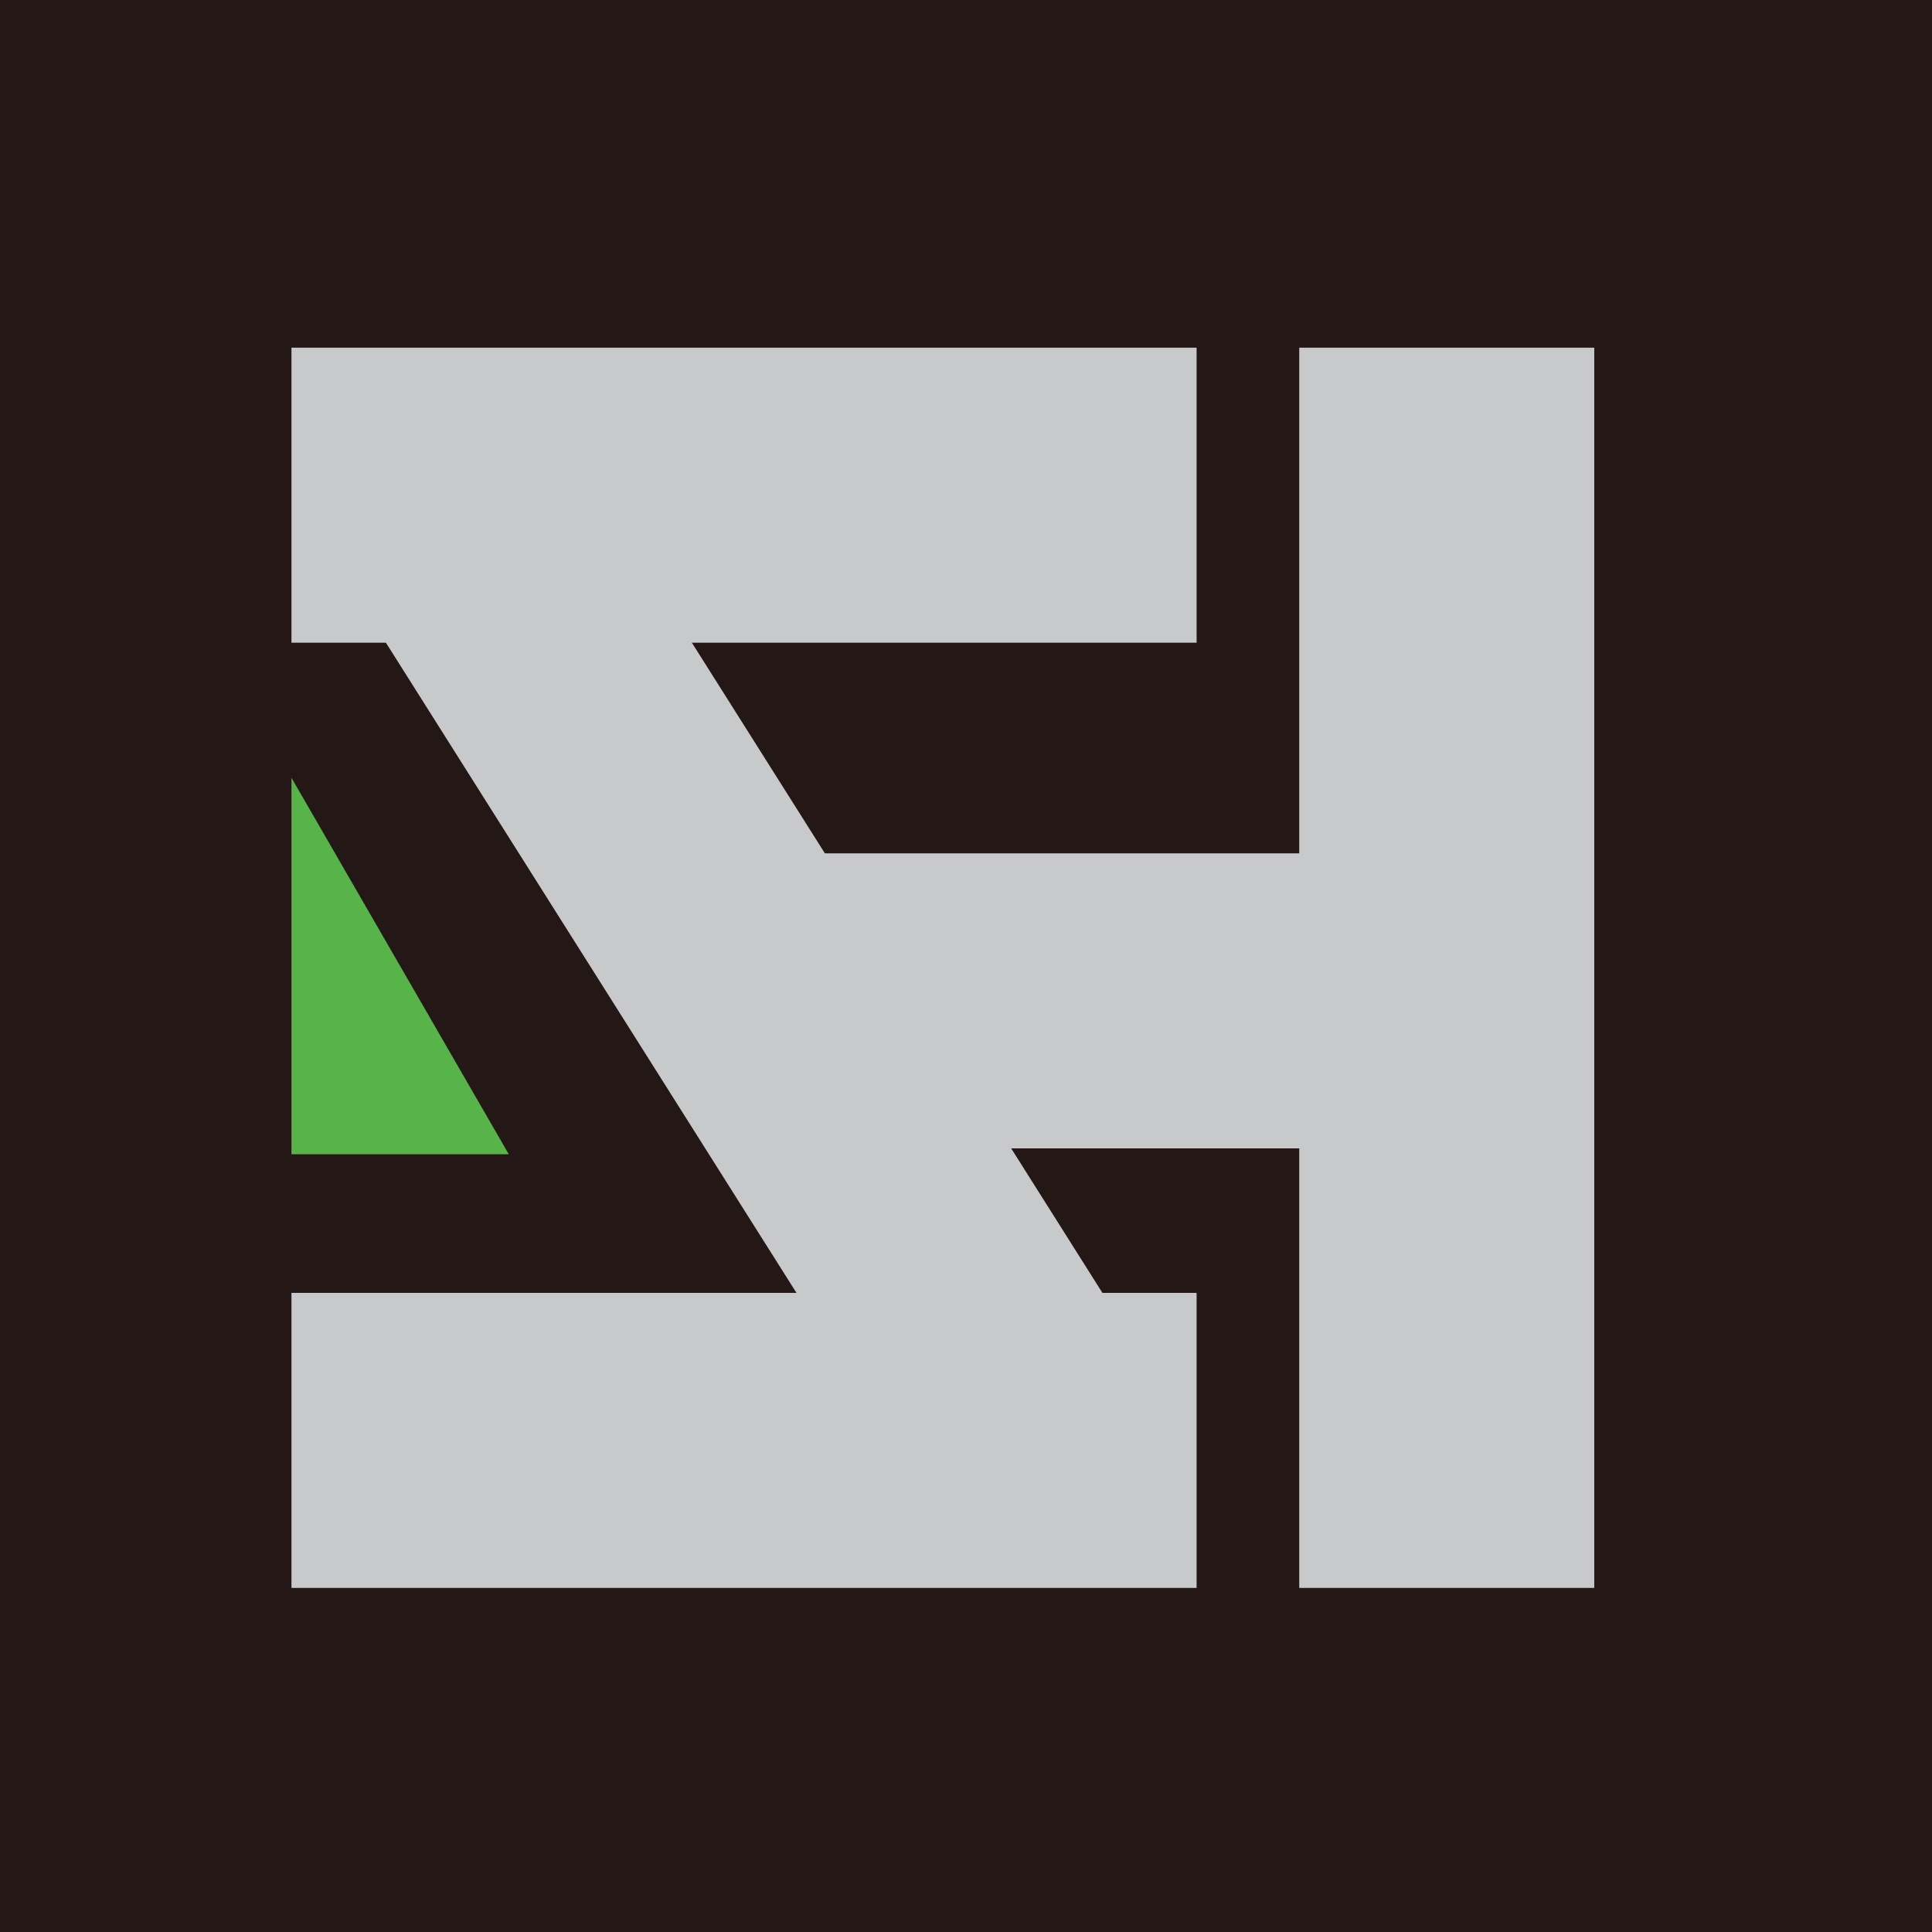
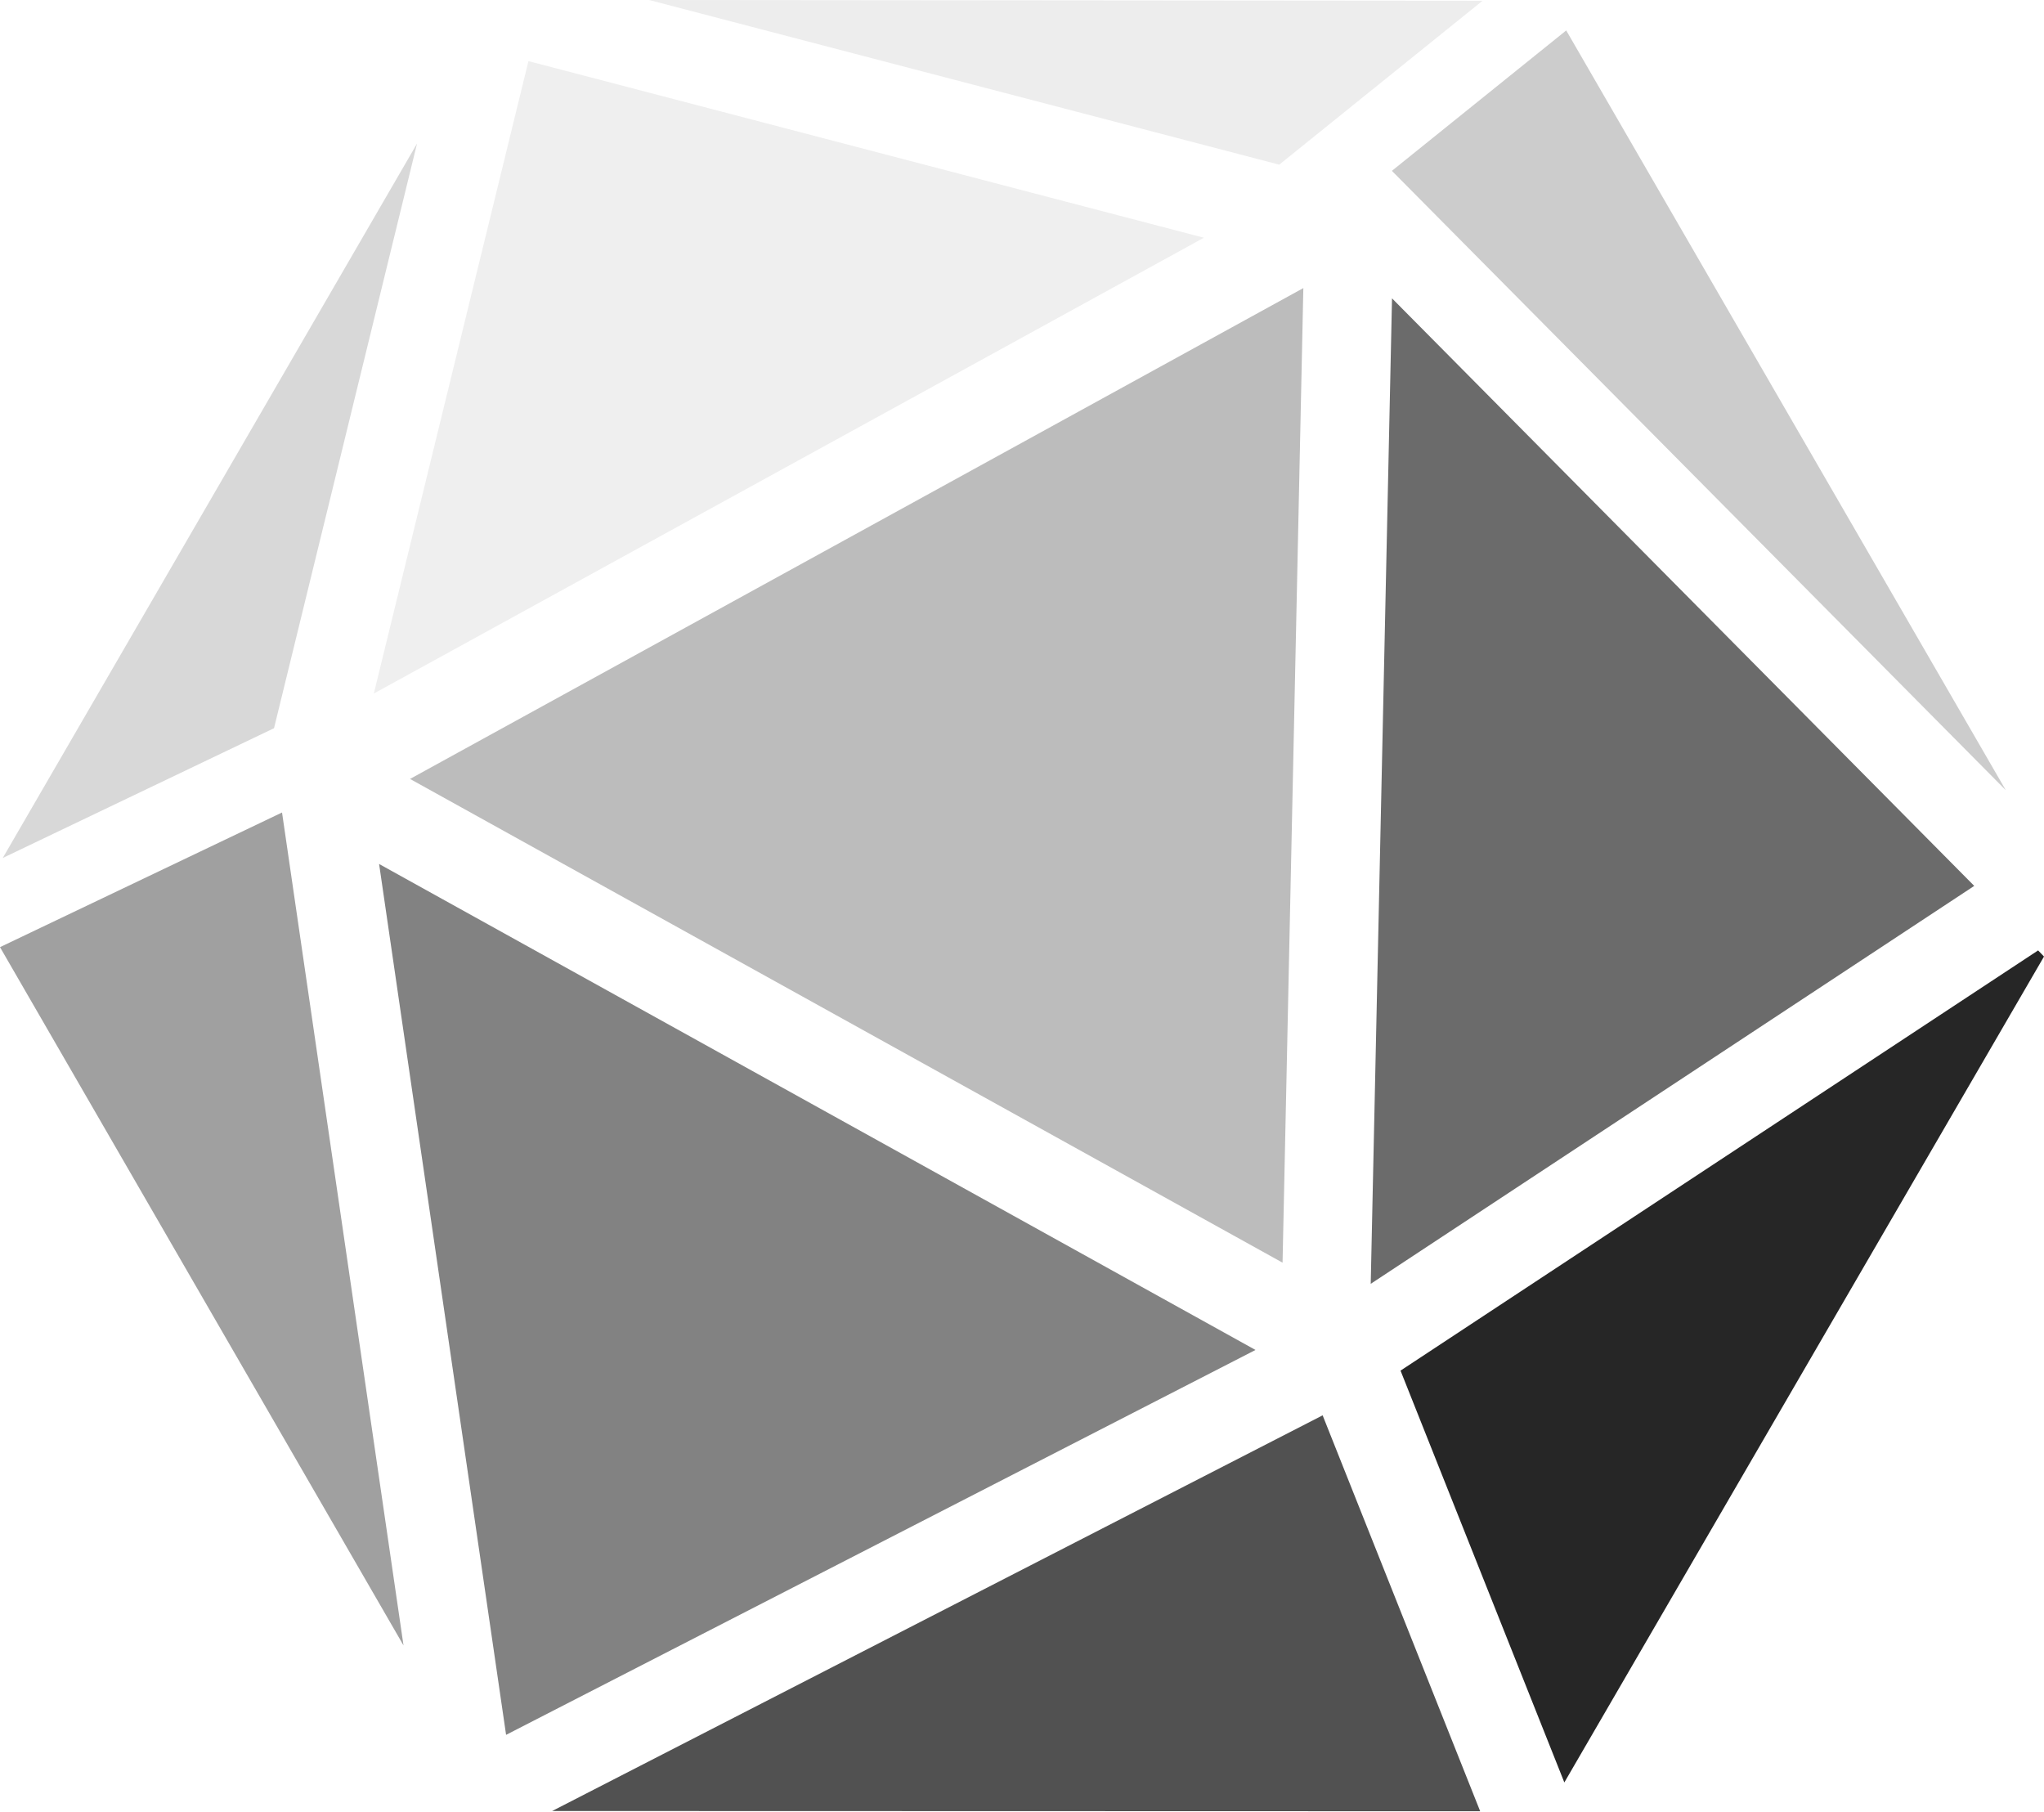
- <svg xmlns="http://www.w3.org/2000/svg" viewBox="0 0 118.59 118.59">
+ <svg xmlns="http://www.w3.org/2000/svg" viewBox="0 0 163.21 144.61">
  <defs>
-     <style>.cls-1{fill:#231815;}.cls-2{fill:#c8c9ca;}.cls-3{fill:#57b448;}</style>
+     <style>.cls-1{fill:#d8d8d8;}.cls-2{fill:#efefef;}.cls-3{fill:#262626;}.cls-4{fill:#515151;}.cls-5{fill:#828282;}.cls-6{fill:#a0a0a0;}.cls-7{fill:#bcbcbc;}.cls-8{fill:#6b6b6b;}.cls-9{fill:#ccc;}.cls-10{fill:#ededed;}</style>
  </defs>
  <g id="图层_2" data-name="图层 2">
    <g id="图层_1-2" data-name="图层 1">
-       <rect class="cls-1" width="118.59" height="118.59" />
-       <rect class="cls-2" x="79.75" y="21.34" width="18.11" height="76.13" />
-       <rect class="cls-2" x="36.61" y="2.61" width="18.11" height="55.56" transform="translate(76.06 -15.27) rotate(90)" />
-       <rect class="cls-2" x="36.61" y="60.64" width="18.11" height="55.56" transform="translate(134.09 42.75) rotate(90)" />
-       <rect class="cls-2" x="37.73" y="24.17" width="15.88" height="70.48" transform="translate(-24.66 33.55) rotate(-32.27)" />
-       <rect class="cls-2" x="61.56" y="36.49" width="18.11" height="49.89" transform="translate(132.05 -9.18) rotate(90)" />
-       <polygon class="cls-3" points="31.23 70.85 17.89 70.85 17.89 47.74 31.23 70.85" />
+       <polygon class="cls-1" points="21.88 58.14 0.22 68.5 33.3 11.46 21.88 58.14" />
+       <polygon class="cls-2" points="96.13 18.98 29.85 55.37 42.19 4.9 42.2 4.88 96.13 18.98" />
+       <polygon class="cls-3" points="124.91 142.31 111.83 109.43 162.74 75.88 163.21 76.37 124.91 142.31" />
+       <polygon class="cls-4" points="118.19 144.61 44.09 144.59 105.61 113 118.19 144.61" />
+       <polygon class="cls-5" points="100.25 107.78 40.41 138.51 30.27 68.98 100.25 107.78" />
+       <polygon class="cls-6" points="32.22 131.37 0 75.62 22.52 64.87 32.22 131.37" />
+       <polygon class="cls-7" points="102.41 100.81 32.74 62.19 104.07 23 102.41 100.81" />
+       <polygon class="cls-8" points="157.64 70.73 109.45 102.5 111.15 23.82 157.64 70.73" />
+       <polygon class="cls-9" points="160.16 63.09 111.14 13.64 125.06 2.43 160.16 63.09" />
+       <polygon class="cls-10" points="118.38 0.06 102.14 13.15 102.12 13.14 51.83 0 118.38 0.06" />
    </g>
  </g>
</svg>
